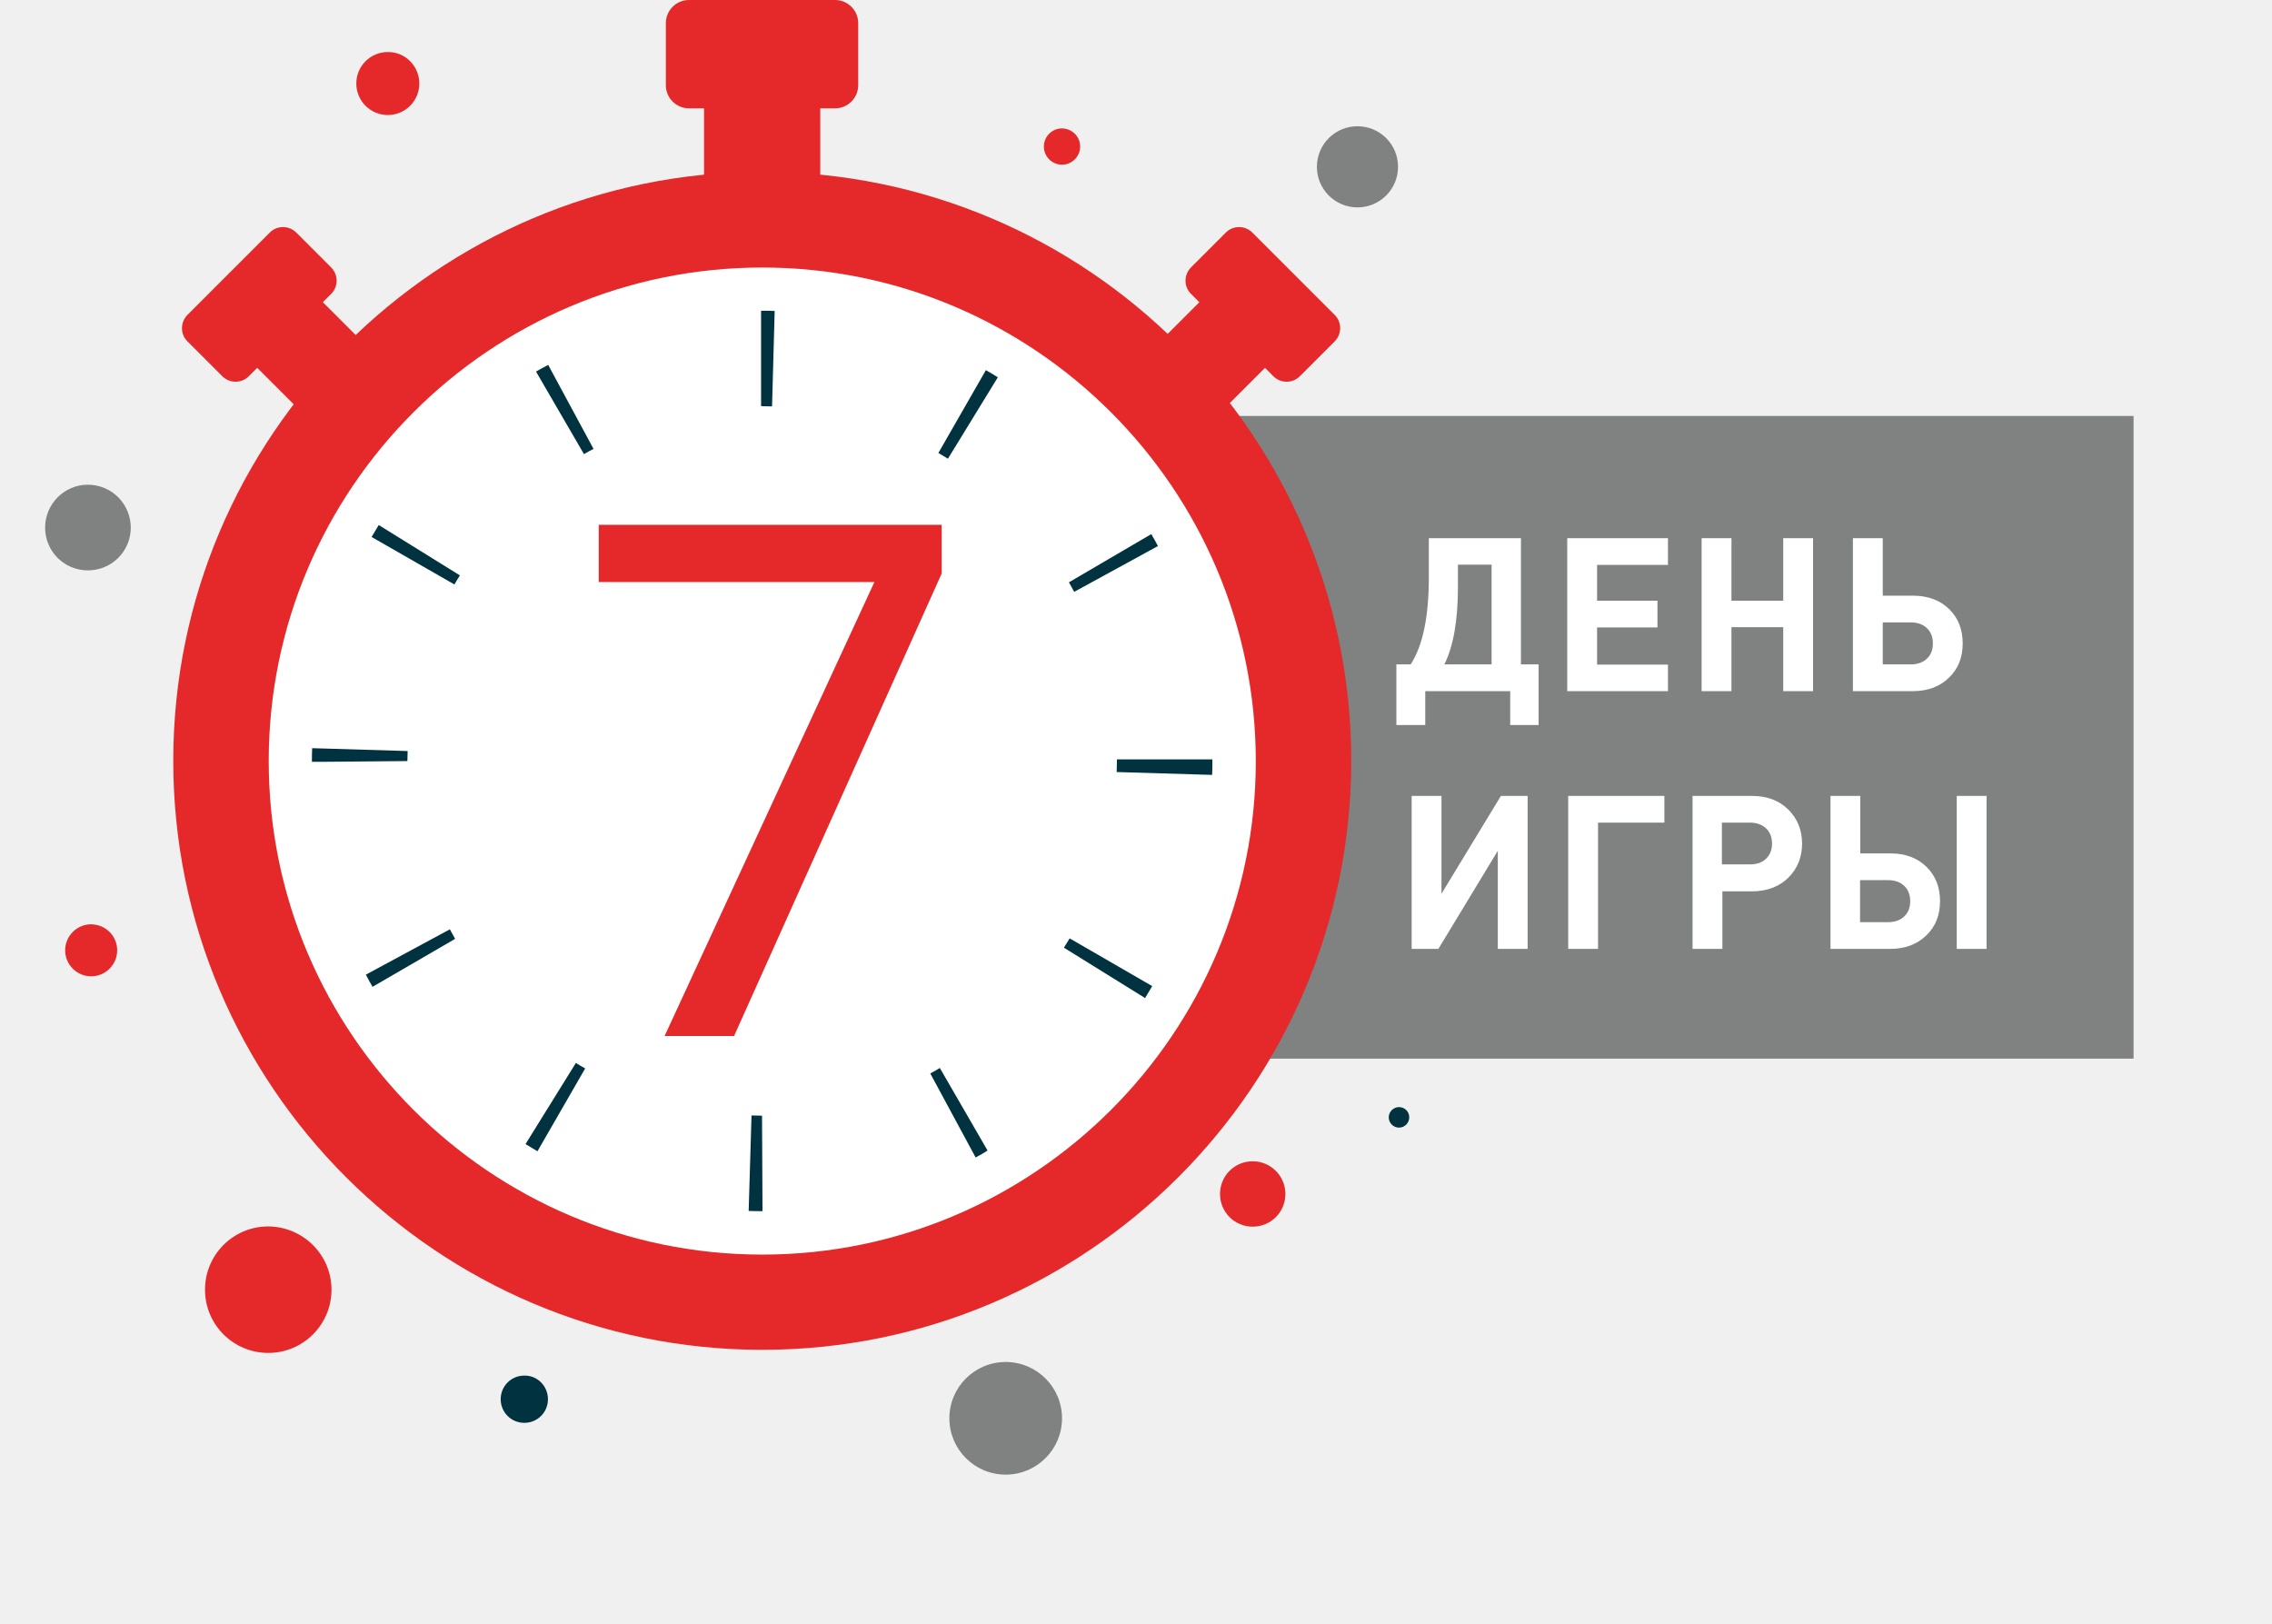
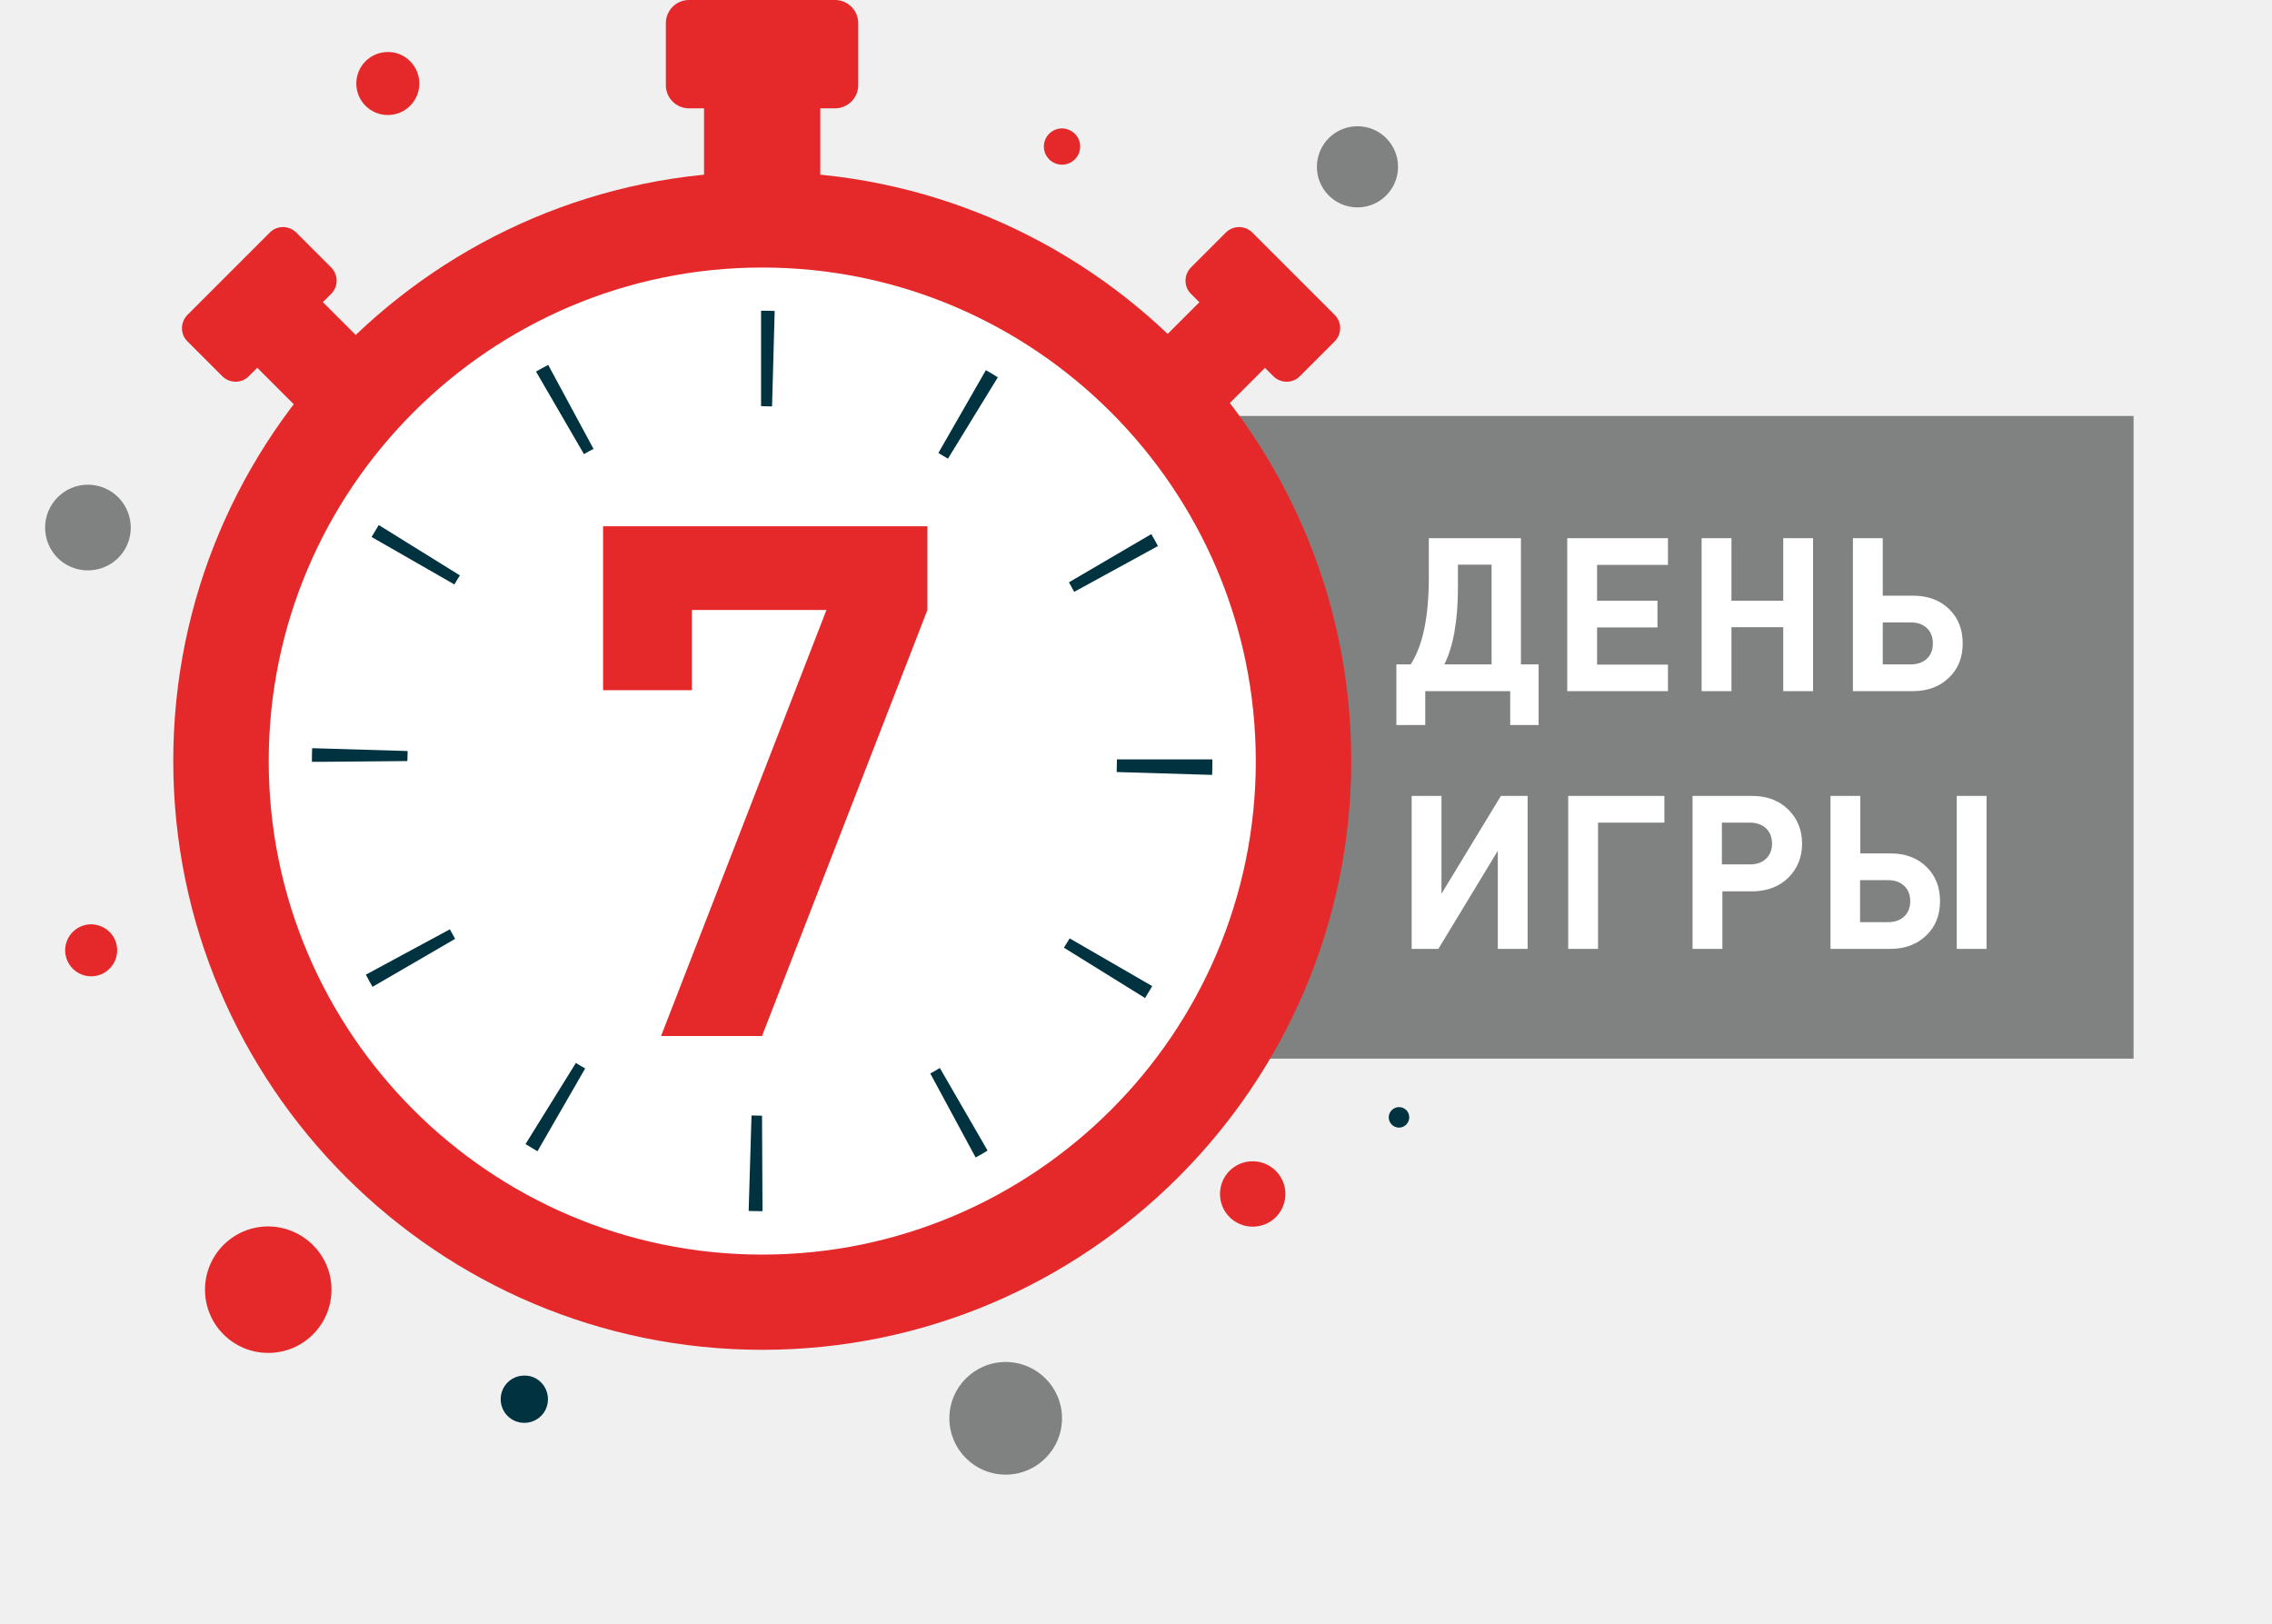
<svg xmlns="http://www.w3.org/2000/svg" viewBox="0 0 952 680.3" xml:space="preserve">
-   <path fill="#808181" d="M405.1 174.3H894v269.3H405.1z" />
-   <circle transform="rotate(-7.973 319.349 318.879)" fill="#FFF" cx="319.4" cy="318.9" r="226.8" />
-   <path fill="#E5292A" d="M319.4 565.6c-136.1 0-246.8-110.7-246.8-246.8C72.6 182.7 183.3 72 319.4 72c136.1 0 246.8 110.7 246.8 246.8-.1 136.1-110.8 246.8-246.8 246.8zm0-453.5c-114 0-206.8 92.8-206.8 206.8 0 114 92.8 206.8 206.8 206.8 114 0 206.8-92.8 206.8-206.8-.1-114-92.8-206.8-206.8-206.8z" />
+   <path fill="#808181" d="M405.1 174.3H894v269.3H405.1V174.3z" />
+   <circle fill="#FFF" cx="319.4" cy="318.9" r="226.8" />
+   <path fill="#E5292A" d="M319.4 565.6c-136.1 0-246.8-110.7-246.8-246.8C72.6 182.7 183.3 72 319.4 72s246.8 110.7 246.8 246.8c-.1 136.1-110.8 246.8-246.8 246.8zm0-453.5c-114 0-206.8 92.8-206.8 206.8s92.8 206.8 206.8 206.8 206.8-92.8 206.8-206.8c-.1-114-92.8-206.8-206.8-206.8z" />
  <g fill="#E5292A">
-     <path d="M295 30.7h48.7v60.5H295z" />
+     <path d="M295 30.7h48.7v60.5H295V30.7z" />
    <path d="M349.9 45.4h-61.2c-5.3 0-9.7-4.3-9.7-9.7v-26c0-5.3 4.3-9.7 9.7-9.7h61.2c5.3 0 9.7 4.3 9.7 9.7v26c0 5.3-4.3 9.7-9.7 9.7z" />
  </g>
  <g fill="#E5292A">
-     <path d="m99.466 145.82 27.506-27.506 34.224 34.223-27.506 27.506z" />
+     <path d="m99.5 145.8 27.5-27.5 34.2 34.2-27.5 27.5-34.2-34.2z" />
    <path d="m138.8 123.1-34.6 34.6c-3 3-7.9 3-11 0L78.5 143c-3-3-3-7.9 0-11l34.6-34.6c3-3 7.9-3 11 0l14.7 14.7c3 3.1 3 8 0 11z" />
  </g>
  <g fill="#E5292A">
-     <path d="m510.85 118.326 27.507 27.51-34.229 34.223-27.506-27.51z" />
+     <path d="m510.9 118.3 27.5 27.5-34.2 34.2-27.5-27.5 34.2-34.2z" />
    <path d="M533.6 157.7 499 123.1c-3-3-3-7.9 0-11l14.7-14.7c3-3 7.9-3 11 0l34.6 34.6c3 3 3 7.9 0 11l-14.7 14.7c-3 3-7.9 3-11 0z" />
  </g>
  <path fill="#01323F" d="M319.5 507.5h-.2c-1.9 0-3.7 0-5.6-.1l1.2-40c1.5 0 2.9.1 4.4.1l.2 40zm89.3-22.5-19-35.2c1.4-.7 2.7-1.5 4-2.3l20 34.6c-1.7 1.1-3.3 2-5 2.9zm-183.6-2.6c-1.7-1-3.4-2-5-3l21.1-34c1.3.8 2.6 1.6 3.9 2.3l-20 34.7zm254.6-64.2-34-21.1 2.4-3.9 34.6 20c-1 1.7-2 3.3-3 5zm-323.7-4.7c-1-1.7-1.9-3.4-2.8-5.1l35.2-19c.7 1.3 1.5 2.7 2.2 4l-34.6 20.1zm351.8-88.8-40-1.2c0-1.5.1-3.1.1-4.6v-.7h40v.5c0 2.1 0 4-.1 6zM137 319.2h-6.3c0-2.1 0-3.9.1-5.7l40 1.2c0 1.4-.1 2.8-.1 4.2l-33.7.3zM450.1 248c-.7-1.3-1.5-2.7-2.2-4l34.5-20.2c1 1.7 1.9 3.3 2.8 5L450.1 248zm-259.7-3.1L155.7 225c1-1.7 2-3.4 3-5l34 21.1c-.8 1.2-1.5 2.5-2.3 3.8zm206.8-52.7c-1.3-.8-2.6-1.6-4-2.4l19.9-34.7c1.7 1 3.3 1.9 5 3l-20.9 34.1zm-152.5-1.9-20.1-34.6c1.7-1 3.4-1.9 5.1-2.8l19 35.2c-1.4.7-2.7 1.4-4 2.2zm78.8-20c-1.4 0-2.7-.1-4.1-.1h-.5v-40h.5c1.7 0 3.5 0 5.2.1l-1.1 40z" />
+   <path fill="#E5292A" d="M452.6 61.4c0 4.2-3.4 7.6-7.6 7.6s-7.6-3.4-7.6-7.6 3.4-7.6 7.6-7.6c4.2.1 7.6 3.4 7.6 7.6zM49.1 398.2c0 6-4.9 10.9-10.9 10.9s-10.9-4.9-10.9-10.9 4.9-10.9 10.9-10.9c6.1.1 10.9 4.9 10.9 10.9zm89.8 142.2c0 14.6-11.8 26.5-26.5 26.5-14.6 0-26.5-11.8-26.5-26.5 0-14.6 11.8-26.5 26.5-26.5 14.6.1 26.5 11.9 26.5 26.5zm399.7-40.1c0 7.6-6.1 13.7-13.7 13.7s-13.7-6.1-13.7-13.7 6.1-13.7 13.7-13.7c7.5 0 13.7 6.1 13.7 13.7zM175.7 35c0 7.3-5.9 13.2-13.2 13.2s-13.2-5.9-13.2-13.2 5.9-13.2 13.2-13.2c7.3-.1 13.2 5.9 13.2 13.2z" />
+   <path fill="#808181" d="M54.8 221.1c0 9.9-8 17.9-18 17.9-9.9 0-17.9-8-17.9-17.9s8-18 17.9-18c10 0 18 8.1 18 18z" />
+   <circle fill="#808181" cx="421.4" cy="594.3" r="23.6" />
+   <path fill="#01323F" d="M590.5 468.2c0 2.3-1.9 4.3-4.3 4.3-2.3 0-4.3-1.9-4.3-4.3 0-2.3 1.9-4.3 4.3-4.3s4.3 1.9 4.3 4.3z" />
+   <path fill="#808181" d="M585.8 69.9c0 9.4-7.6 17-17 17s-17-7.6-17-17 7.6-17 17-17 17 7.6 17 17z" />
+   <path fill="#01323F" d="M229.6 586.3c0 5.5-4.4 9.9-9.9 9.9s-9.9-4.4-9.9-9.9 4.4-9.9 9.9-9.9c5.5-.1 9.9 4.4 9.9 9.9z" />
  <g>
-     <path fill="#E5292A" d="M452.6 61.4c0 4.2-3.4 7.6-7.6 7.6-4.2 0-7.6-3.4-7.6-7.6 0-4.2 3.4-7.6 7.6-7.6 4.2.1 7.6 3.4 7.6 7.6zM49.1 398.2c0 6-4.9 10.9-10.9 10.9s-10.9-4.9-10.9-10.9 4.9-10.9 10.9-10.9c6.1.1 10.9 4.9 10.9 10.9zM138.9 540.4c0 14.6-11.8 26.5-26.5 26.5-14.6 0-26.5-11.8-26.5-26.5 0-14.6 11.8-26.5 26.5-26.5 14.6.1 26.5 11.9 26.5 26.5zM538.6 500.3c0 7.6-6.1 13.7-13.7 13.7s-13.7-6.1-13.7-13.7 6.1-13.7 13.7-13.7c7.5 0 13.7 6.1 13.7 13.7zM175.7 35c0 7.3-5.9 13.2-13.2 13.2-7.3 0-13.2-5.9-13.2-13.2 0-7.3 5.9-13.2 13.2-13.2 7.3-.1 13.2 5.9 13.2 13.2z" />
-     <path fill="#808181" d="M54.8 221.1c0 9.9-8 17.9-18 17.9-9.9 0-17.9-8-17.9-17.9 0-9.9 8-18 17.9-18 10 0 18 8.1 18 18z" />
-     <circle fill="#808181" cx="421.4" cy="594.3" r="23.6" />
-     <path fill="#01323F" d="M590.5 468.2c0 2.3-1.9 4.3-4.3 4.3-2.3 0-4.3-1.9-4.3-4.3 0-2.3 1.9-4.3 4.3-4.3s4.3 1.9 4.3 4.3z" />
-     <path fill="#808181" d="M585.8 69.9c0 9.4-7.6 17-17 17s-17-7.6-17-17 7.6-17 17-17 17 7.6 17 17z" />
-     <path fill="#01323F" d="M229.6 586.3c0 5.5-4.4 9.9-9.9 9.9s-9.9-4.4-9.9-9.9 4.4-9.9 9.9-9.9c5.5-.1 9.9 4.4 9.9 9.9z" />
+     <path fill="#FFF" d="M644.9 303.8h-12.1v-14.2h-35.6v14.2h-12.1v-25.4h6c5.1-7.9 7.6-20 7.6-36.5v-16.4h38.6v52.9h7.4v25.4h.2zM625 278.4v-41.8h-14.1v9.3c0 14-1.9 24.9-5.7 32.5H625zm73.9 11.2h-42.2v-64.1h42.2v11.2h-29.7v15h25.3v11.2h-25.3v15.6h29.7v11.1zm60.8 0h-12.5v-26.8h-21.7v26.8H713v-64.1h12.5v26.2h21.7v-26.2h12.5v64.1zm57-34.4c3.8 3.7 5.7 8.5 5.7 14.4s-1.9 10.7-5.8 14.4c-3.8 3.7-8.9 5.6-15 5.6h-25.2v-64.1h12.5v24.1h12.7c6.2 0 11.3 1.9 15.1 5.6zm-9.3 20.8c1.7-1.6 2.5-3.7 2.5-6.4 0-2.6-.8-4.8-2.5-6.4s-3.9-2.4-6.8-2.4h-11.7v17.6h11.7c2.8 0 5.1-.8 6.8-2.4zM640.1 397.6h-12.5v-41.1l-24.9 41.1h-11.2v-64.1H604v41l24.9-41h11.2v64.1zm57.3-52.9h-27.8v52.9h-12.5v-64.1h40.3v11.2zm52-5.4c3.8 3.8 5.7 8.6 5.7 14.2s-1.9 10.4-5.7 14.2c-3.8 3.8-9 5.8-15.4 5.8h-12.3v24.1h-12.5v-64.1H734c6.4 0 11.5 1.9 15.4 5.8zm-9.4 20.5c1.7-1.6 2.5-3.7 2.5-6.3 0-2.6-.8-4.8-2.5-6.4s-3.9-2.4-6.8-2.4h-11.7v17.5h11.7c2.9 0 5.2-.8 6.8-2.4zm67.2 3.4c3.8 3.7 5.7 8.5 5.7 14.4s-1.9 10.7-5.8 14.4c-3.8 3.7-8.9 5.6-15 5.6H767v-64.1h12.5v24.1h12.7c6.2 0 11.2 1.9 15 5.6zm-9.3 20.8c1.7-1.6 2.5-3.7 2.5-6.4 0-2.6-.8-4.8-2.5-6.4s-3.9-2.4-6.8-2.4h-11.7v17.6h11.7c2.9 0 5.1-.8 6.8-2.4zm34.5 13.6h-12.5v-64.1h12.5v64.1z" />
  </g>
-   <g fill="#FFF">
-     <path d="M644.9 303.8h-12.1v-14.2h-35.6v14.2h-12.1v-25.4h6c5.1-7.9 7.6-20 7.6-36.5v-16.4h38.6v52.9h7.4v25.4zM625 278.4v-41.8h-14.1v9.3c0 14-1.9 24.9-5.7 32.5H625zM698.9 289.6h-42.2v-64.1h42.2v11.2h-29.7v15h25.3v11.2h-25.3v15.6h29.7v11.1zM759.7 289.6h-12.5v-26.8h-21.7v26.8H713v-64.1h12.5v26.2h21.7v-26.2h12.5v64.1zM816.7 255.2c3.8 3.7 5.7 8.5 5.7 14.4s-1.9 10.7-5.8 14.4c-3.8 3.7-8.9 5.6-15 5.6h-25.2v-64.1h12.5v24.1h12.7c6.2 0 11.3 1.9 15.1 5.6zm-9.3 20.8c1.7-1.6 2.5-3.7 2.5-6.4 0-2.6-.8-4.8-2.5-6.4-1.7-1.6-3.9-2.4-6.8-2.4h-11.7v17.6h11.7c2.8 0 5.1-.8 6.8-2.4zM640.1 397.6h-12.5v-41.1l-24.9 41.1h-11.2v-64.1H604v41l24.9-41h11.2v64.1zM697.4 344.7h-27.8v52.9h-12.5v-64.1h40.3v11.2zM749.4 339.3c3.8 3.8 5.7 8.6 5.7 14.2s-1.9 10.4-5.7 14.2c-3.8 3.8-9 5.8-15.4 5.8h-12.3v24.1h-12.5v-64.1H734c6.4 0 11.5 1.9 15.4 5.8zm-9.4 20.5c1.7-1.6 2.5-3.7 2.5-6.3 0-2.6-.8-4.8-2.5-6.4-1.7-1.6-3.9-2.4-6.8-2.4h-11.7v17.5h11.7c2.9 0 5.2-.8 6.8-2.4zM807.2 363.2c3.8 3.7 5.7 8.5 5.7 14.4s-1.9 10.7-5.8 14.4c-3.8 3.7-8.9 5.6-15 5.6H767v-64.1h12.5v24.1h12.7c6.2 0 11.2 1.9 15 5.6zm-9.3 20.8c1.7-1.6 2.5-3.7 2.5-6.4 0-2.6-.8-4.8-2.5-6.4-1.7-1.6-3.9-2.4-6.8-2.4h-11.7v17.6h11.7c2.9 0 5.1-.8 6.8-2.4zm34.5 13.6h-12.5v-64.1h12.5v64.1z" />
+   <path fill="none" d="M135 220.5h368V450H135V220.5z" />
+   <g>
+     <path fill="#E5292A" d="m388.6 255.6-69.3 178.5H277l69.3-178.5h-56.4v33.6h-37.2v-68.7h135.9v35.1z" />
  </g>
-   <path fill="none" d="M135 220.5h368V450H135z" />
-   <text transform="translate(237.679 434.104)" fill="#E5292A" font-family="'DINPro-Bold'" font-size="300">7</text>
</svg>
